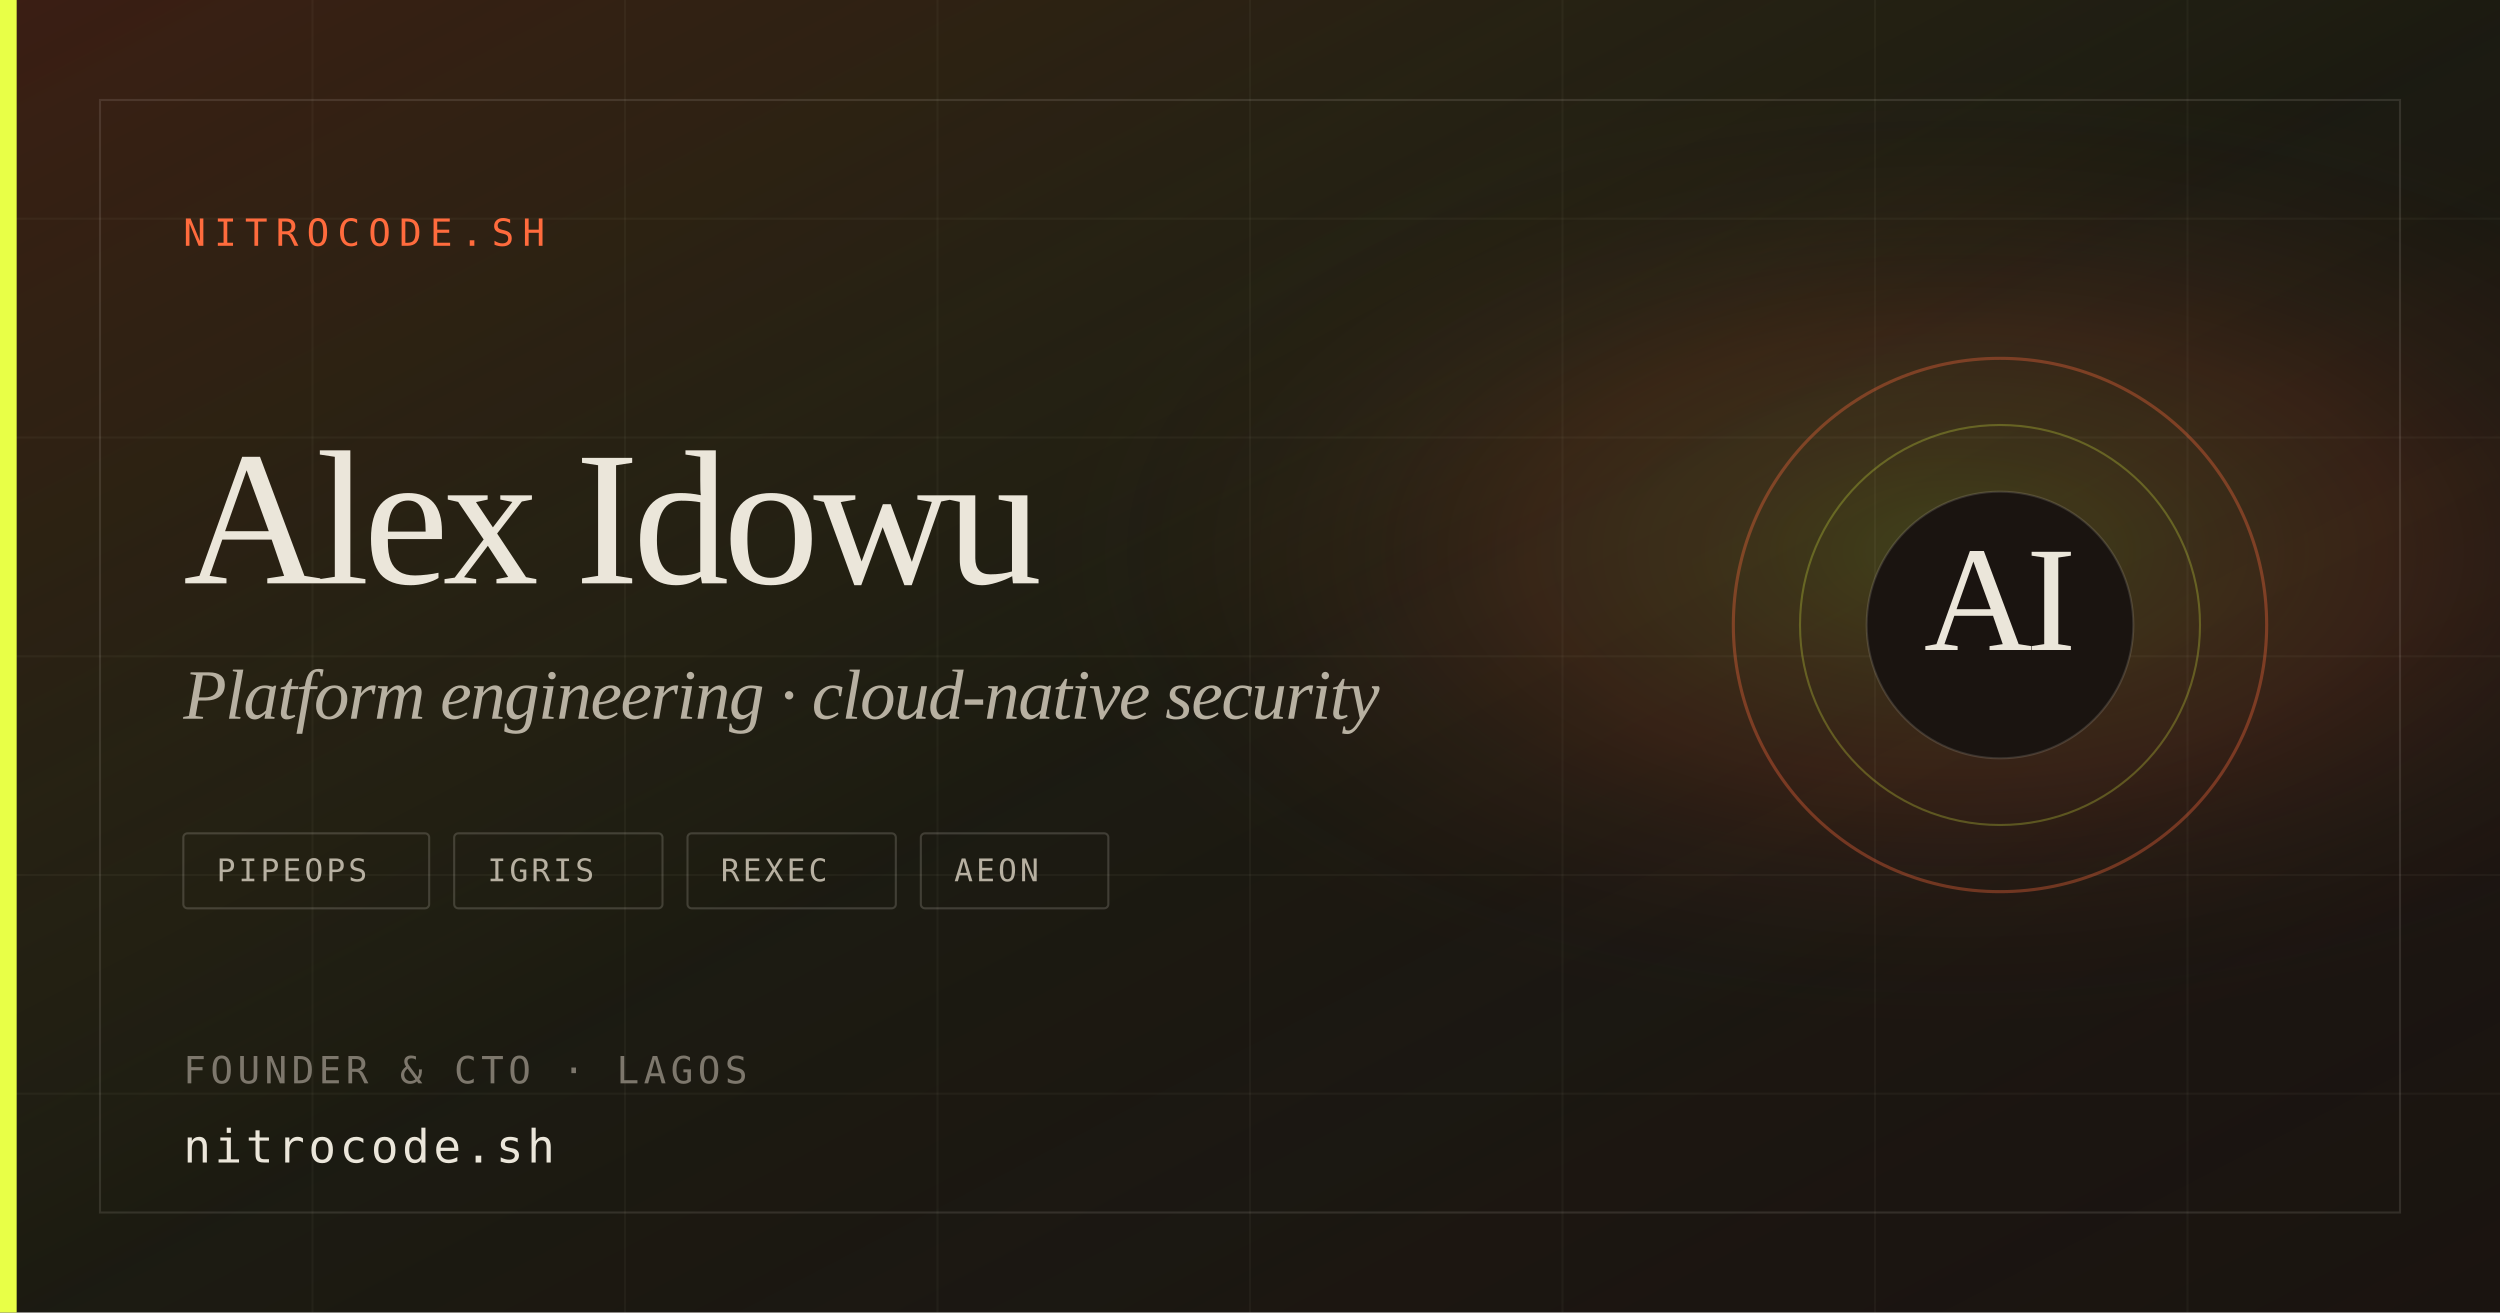
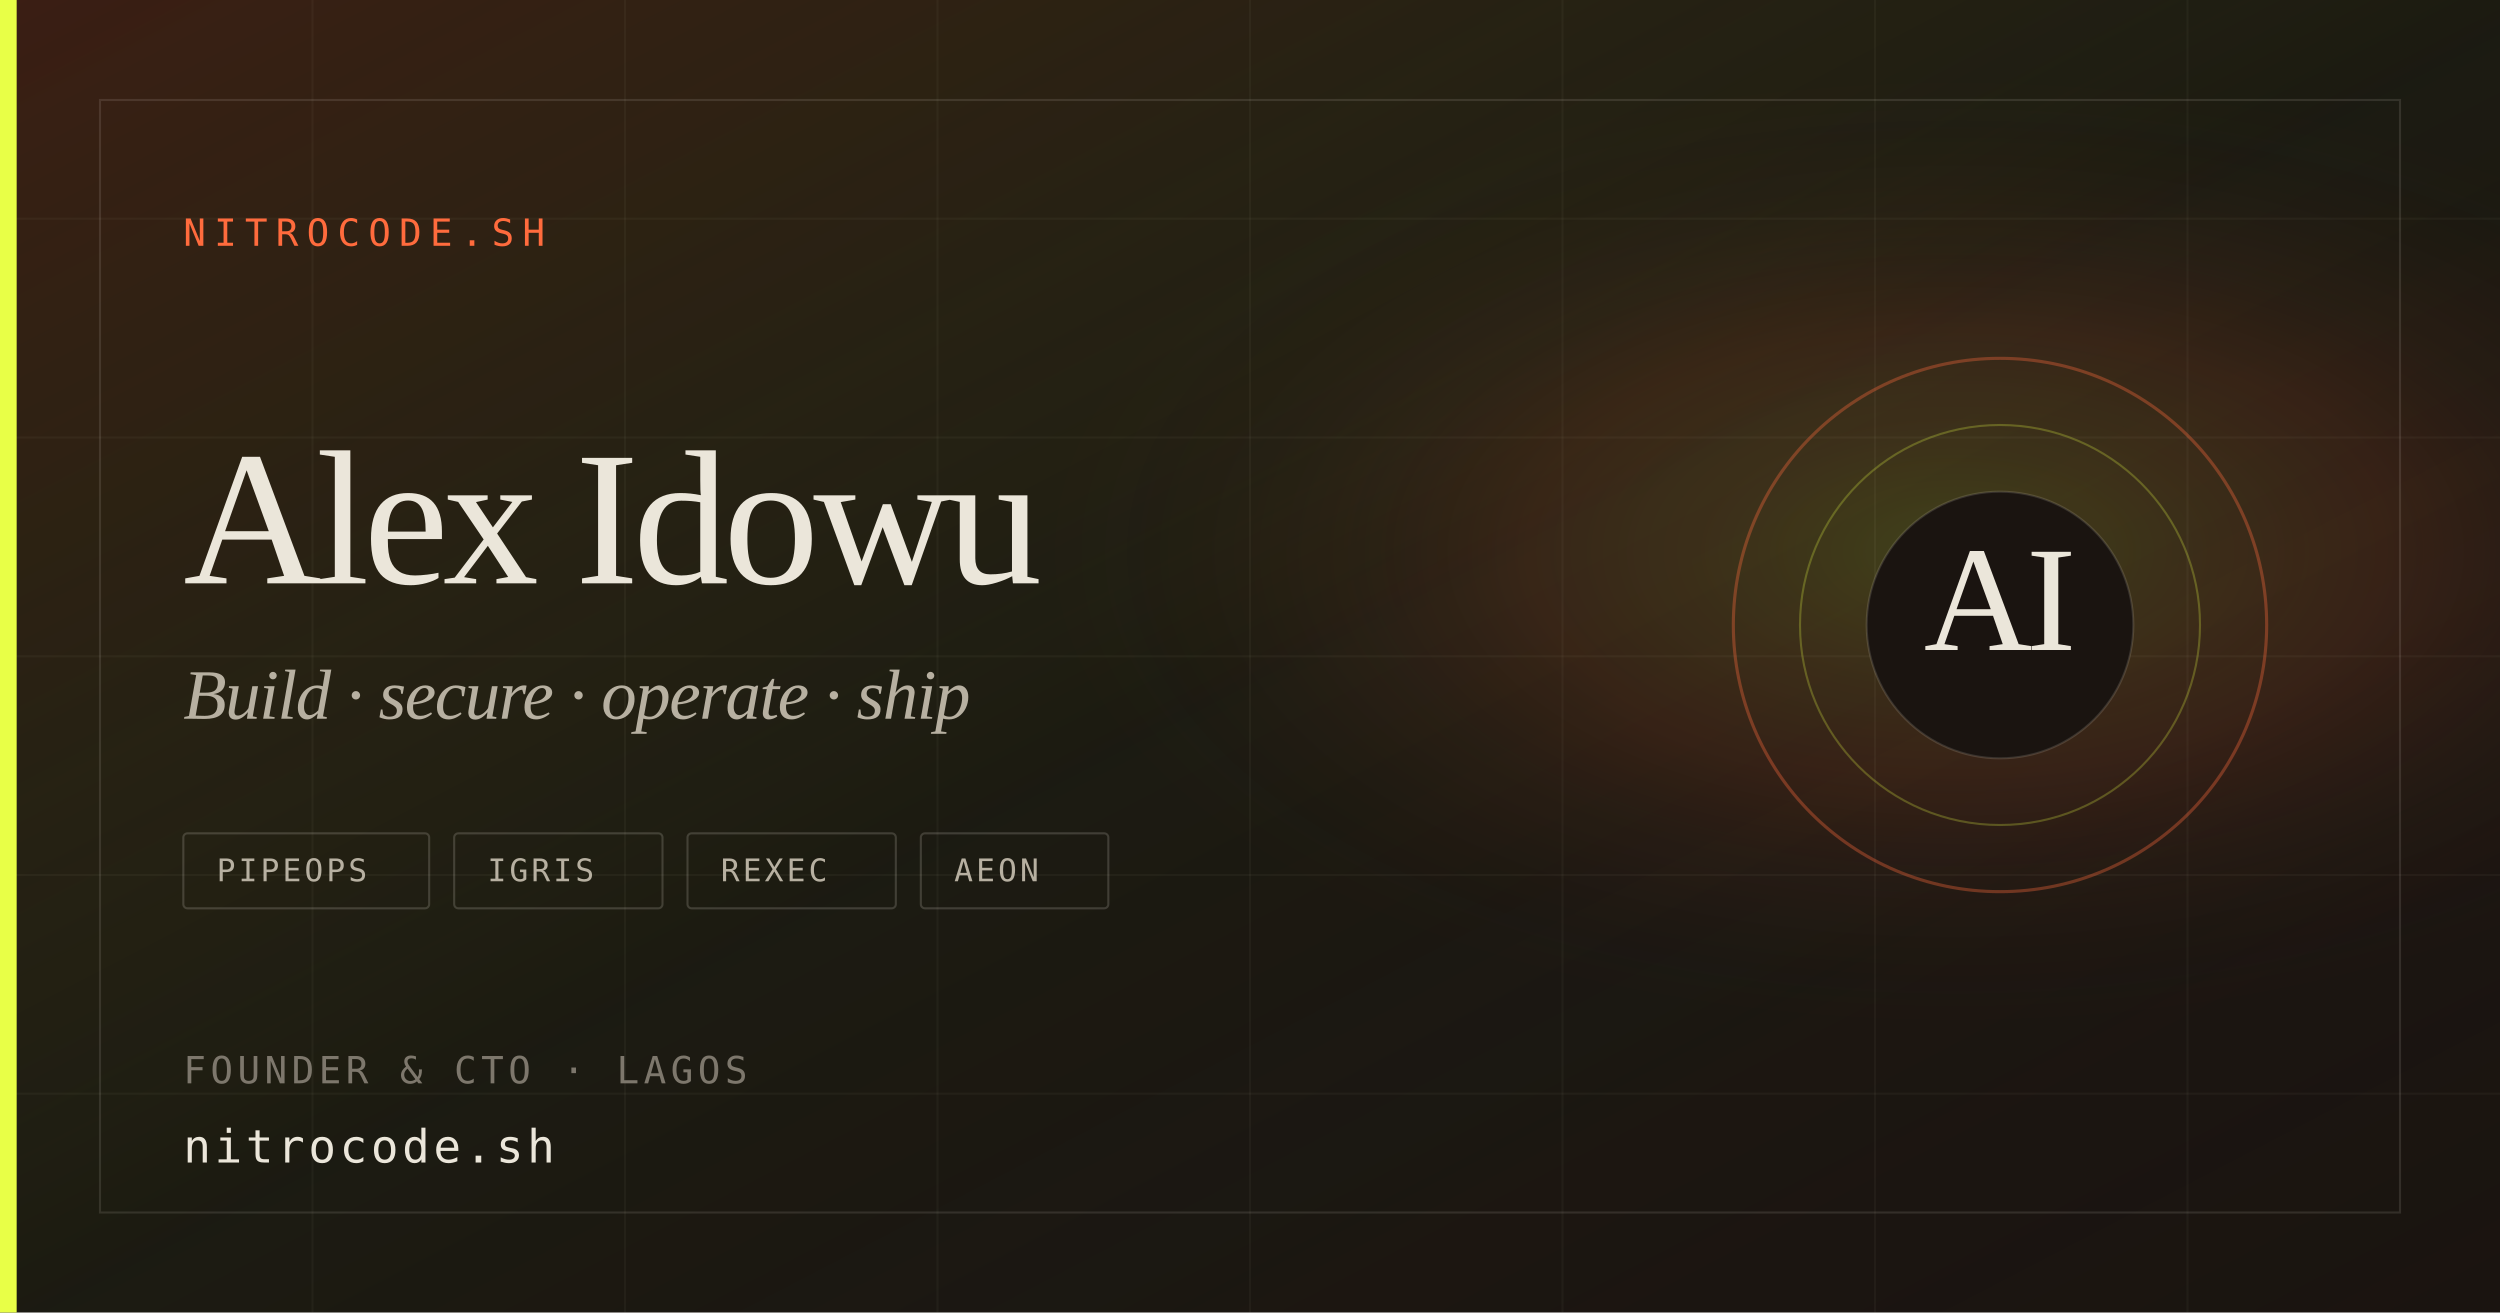
<svg xmlns="http://www.w3.org/2000/svg" width="1200" height="630" viewBox="0 0 1200 630" role="img" aria-label="Alex Idowu, nitrocode.sh">
  <defs>
    <linearGradient id="bg" x1="0" y1="0" x2="1" y2="1">
      <stop offset="0%" stop-color="#0c0b0a" />
      <stop offset="55%" stop-color="#141210" />
      <stop offset="100%" stop-color="#1a1410" />
    </linearGradient>
    <linearGradient id="ember" x1="0" y1="0" x2="1" y2="1">
      <stop offset="0%" stop-color="#ff6b3d" stop-opacity="0.55" />
      <stop offset="50%" stop-color="#e8ff47" stop-opacity="0.12" />
      <stop offset="100%" stop-color="#ff6b3d" stop-opacity="0" />
    </linearGradient>
    <radialGradient id="glow" cx="78%" cy="42%" r="38%">
      <stop offset="0%" stop-color="#e8ff47" stop-opacity="0.18" />
      <stop offset="45%" stop-color="#ff6b3d" stop-opacity="0.12" />
      <stop offset="100%" stop-color="#0c0b0a" stop-opacity="0" />
    </radialGradient>
    <style>
      .mark { font-family: ui-monospace, 'SF Mono', Menlo, Consolas, monospace; font-size: 18px; letter-spacing: 0.22em; fill: #ff6b3d; font-weight: 500; }
      .name { font-family: 'Times New Roman', Times, Georgia, serif; font-size: 92px; fill: #ebe6da; letter-spacing: -0.03em; }
      .tag { font-family: 'Times New Roman', Times, Georgia, serif; font-size: 34px; fill: #b7b0a1; letter-spacing: -0.02em; font-style: italic; }
      .meta { font-family: ui-monospace, 'SF Mono', Menlo, Consolas, monospace; font-size: 18px; letter-spacing: 0.12em; fill: #7d776c; }
      .url { font-family: ui-monospace, 'SF Mono', Menlo, Consolas, monospace; font-size: 22px; letter-spacing: 0.08em; fill: #ebe6da; }
      .chip { font-family: ui-monospace, 'SF Mono', Menlo, Consolas, monospace; font-size: 15px; letter-spacing: 0.1em; fill: #b7b0a1; }
    </style>
  </defs>
  <rect width="1200" height="630" fill="url(#bg)" />
  <rect width="1200" height="630" fill="url(#glow)" />
  <rect width="1200" height="630" fill="url(#ember)" opacity="0.35" />
  <g stroke="#ebe6da" stroke-opacity="0.04" stroke-width="1">
    <path d="M0 105 H1200 M0 210 H1200 M0 315 H1200 M0 420 H1200 M0 525 H1200" />
    <path d="M150 0 V630 M300 0 V630 M450 0 V630 M600 0 V630 M750 0 V630 M900 0 V630 M1050 0 V630" />
  </g>
  <rect x="0" y="0" width="8" height="630" fill="#e8ff47" />
  <rect x="48" y="48" width="1104" height="534" fill="none" stroke="#ebe6da" stroke-opacity="0.12" stroke-width="1" />
  <text x="88" y="118" class="mark">NITROCODE.SH</text>
  <text x="88" y="280" class="name">Alex Idowu</text>
-   <text x="88" y="345" class="tag">Platform engineering · cloud-native security</text>
+   <text x="88" y="345" class="tag">Build · secure · operate · ship</text>
  <g transform="translate(88, 400)">
    <rect x="0" y="0" width="118" height="36" rx="2" fill="none" stroke="#ebe6da" stroke-opacity="0.18" />
    <text x="16" y="23" class="chip">PIPEOPS</text>
    <rect x="130" y="0" width="100" height="36" rx="2" fill="none" stroke="#ebe6da" stroke-opacity="0.18" />
    <text x="146" y="23" class="chip">IGRIS</text>
    <rect x="242" y="0" width="100" height="36" rx="2" fill="none" stroke="#ebe6da" stroke-opacity="0.18" />
    <text x="258" y="23" class="chip">REXEC</text>
    <rect x="354" y="0" width="90" height="36" rx="2" fill="none" stroke="#ebe6da" stroke-opacity="0.18" />
    <text x="370" y="23" class="chip">AEON</text>
  </g>
  <text x="88" y="520" class="meta">FOUNDER &amp; CTO · LAGOS</text>
  <text x="88" y="558" class="url">nitrocode.sh</text>
  <g transform="translate(820, 160)">
    <circle cx="140" cy="140" r="128" fill="none" stroke="#ff6b3d" stroke-opacity="0.35" stroke-width="1.5" />
    <circle cx="140" cy="140" r="96" fill="none" stroke="#e8ff47" stroke-opacity="0.25" stroke-width="1" />
    <circle cx="140" cy="140" r="64" fill="#1a1410" stroke="#ebe6da" stroke-opacity="0.15" stroke-width="1" />
    <text x="140" y="152" text-anchor="middle" font-family="Times New Roman, Times, Georgia, serif" font-size="72" fill="#ebe6da" letter-spacing="-0.04em">AI</text>
  </g>
</svg>
